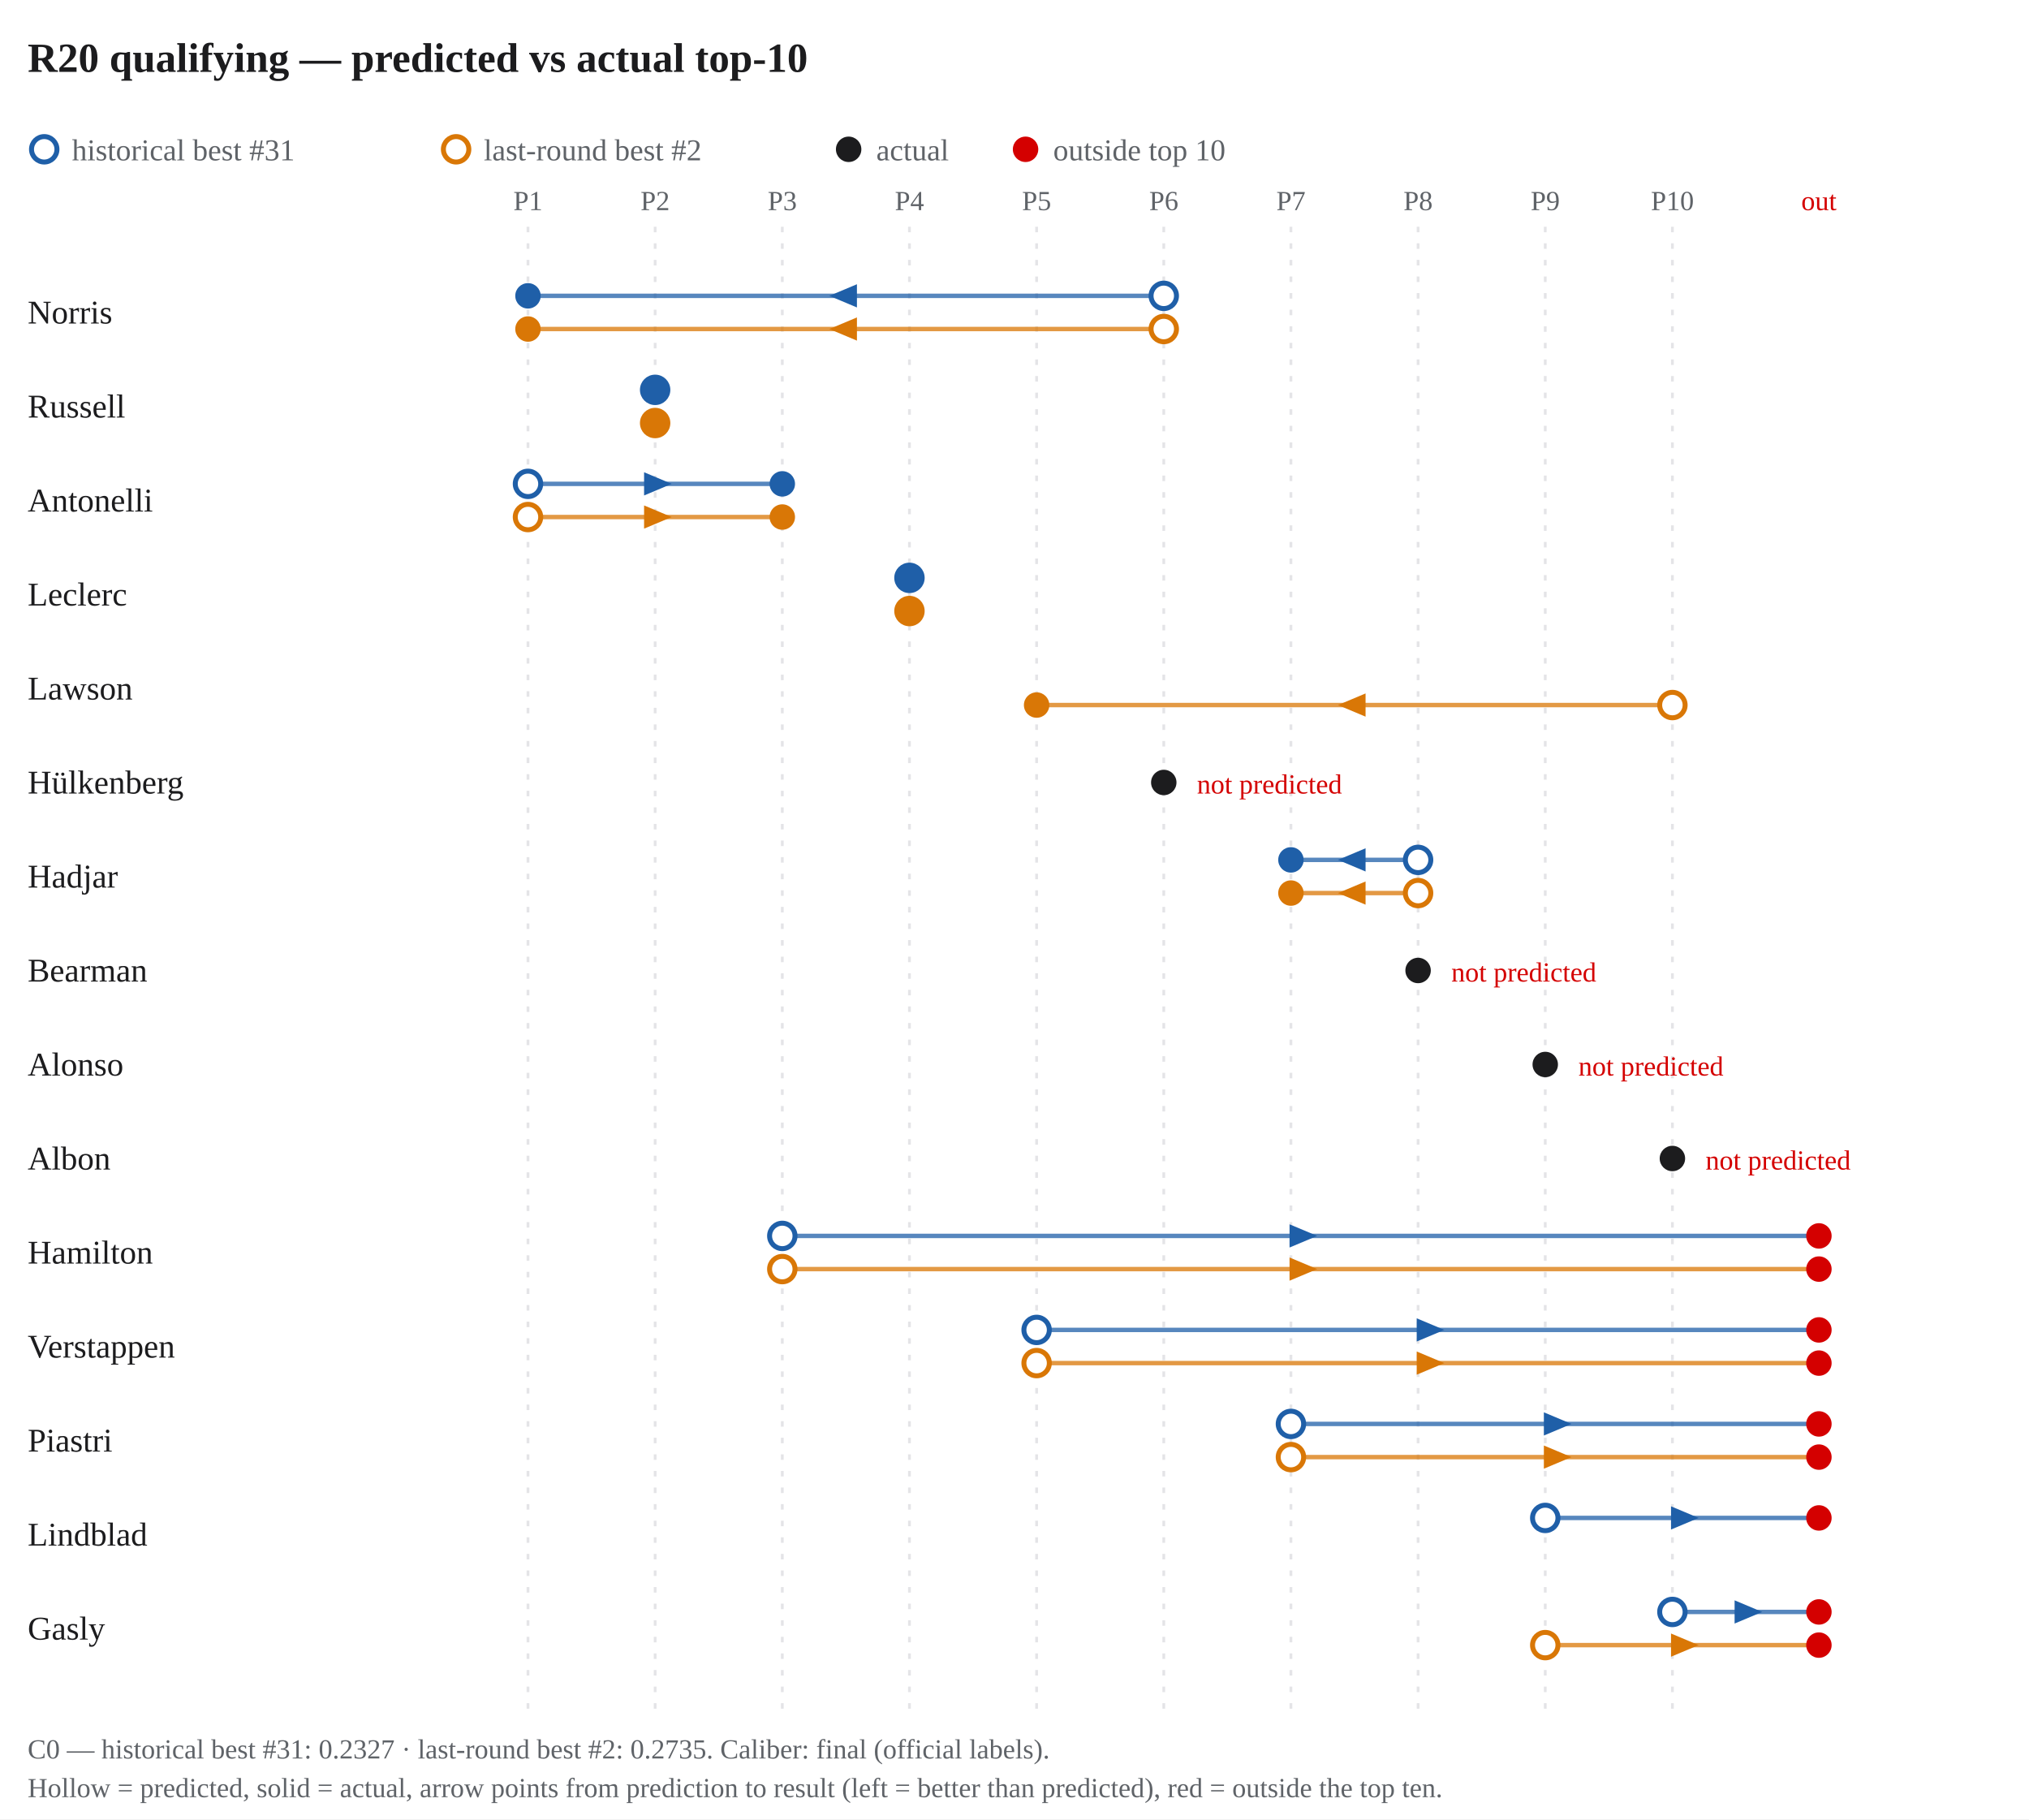
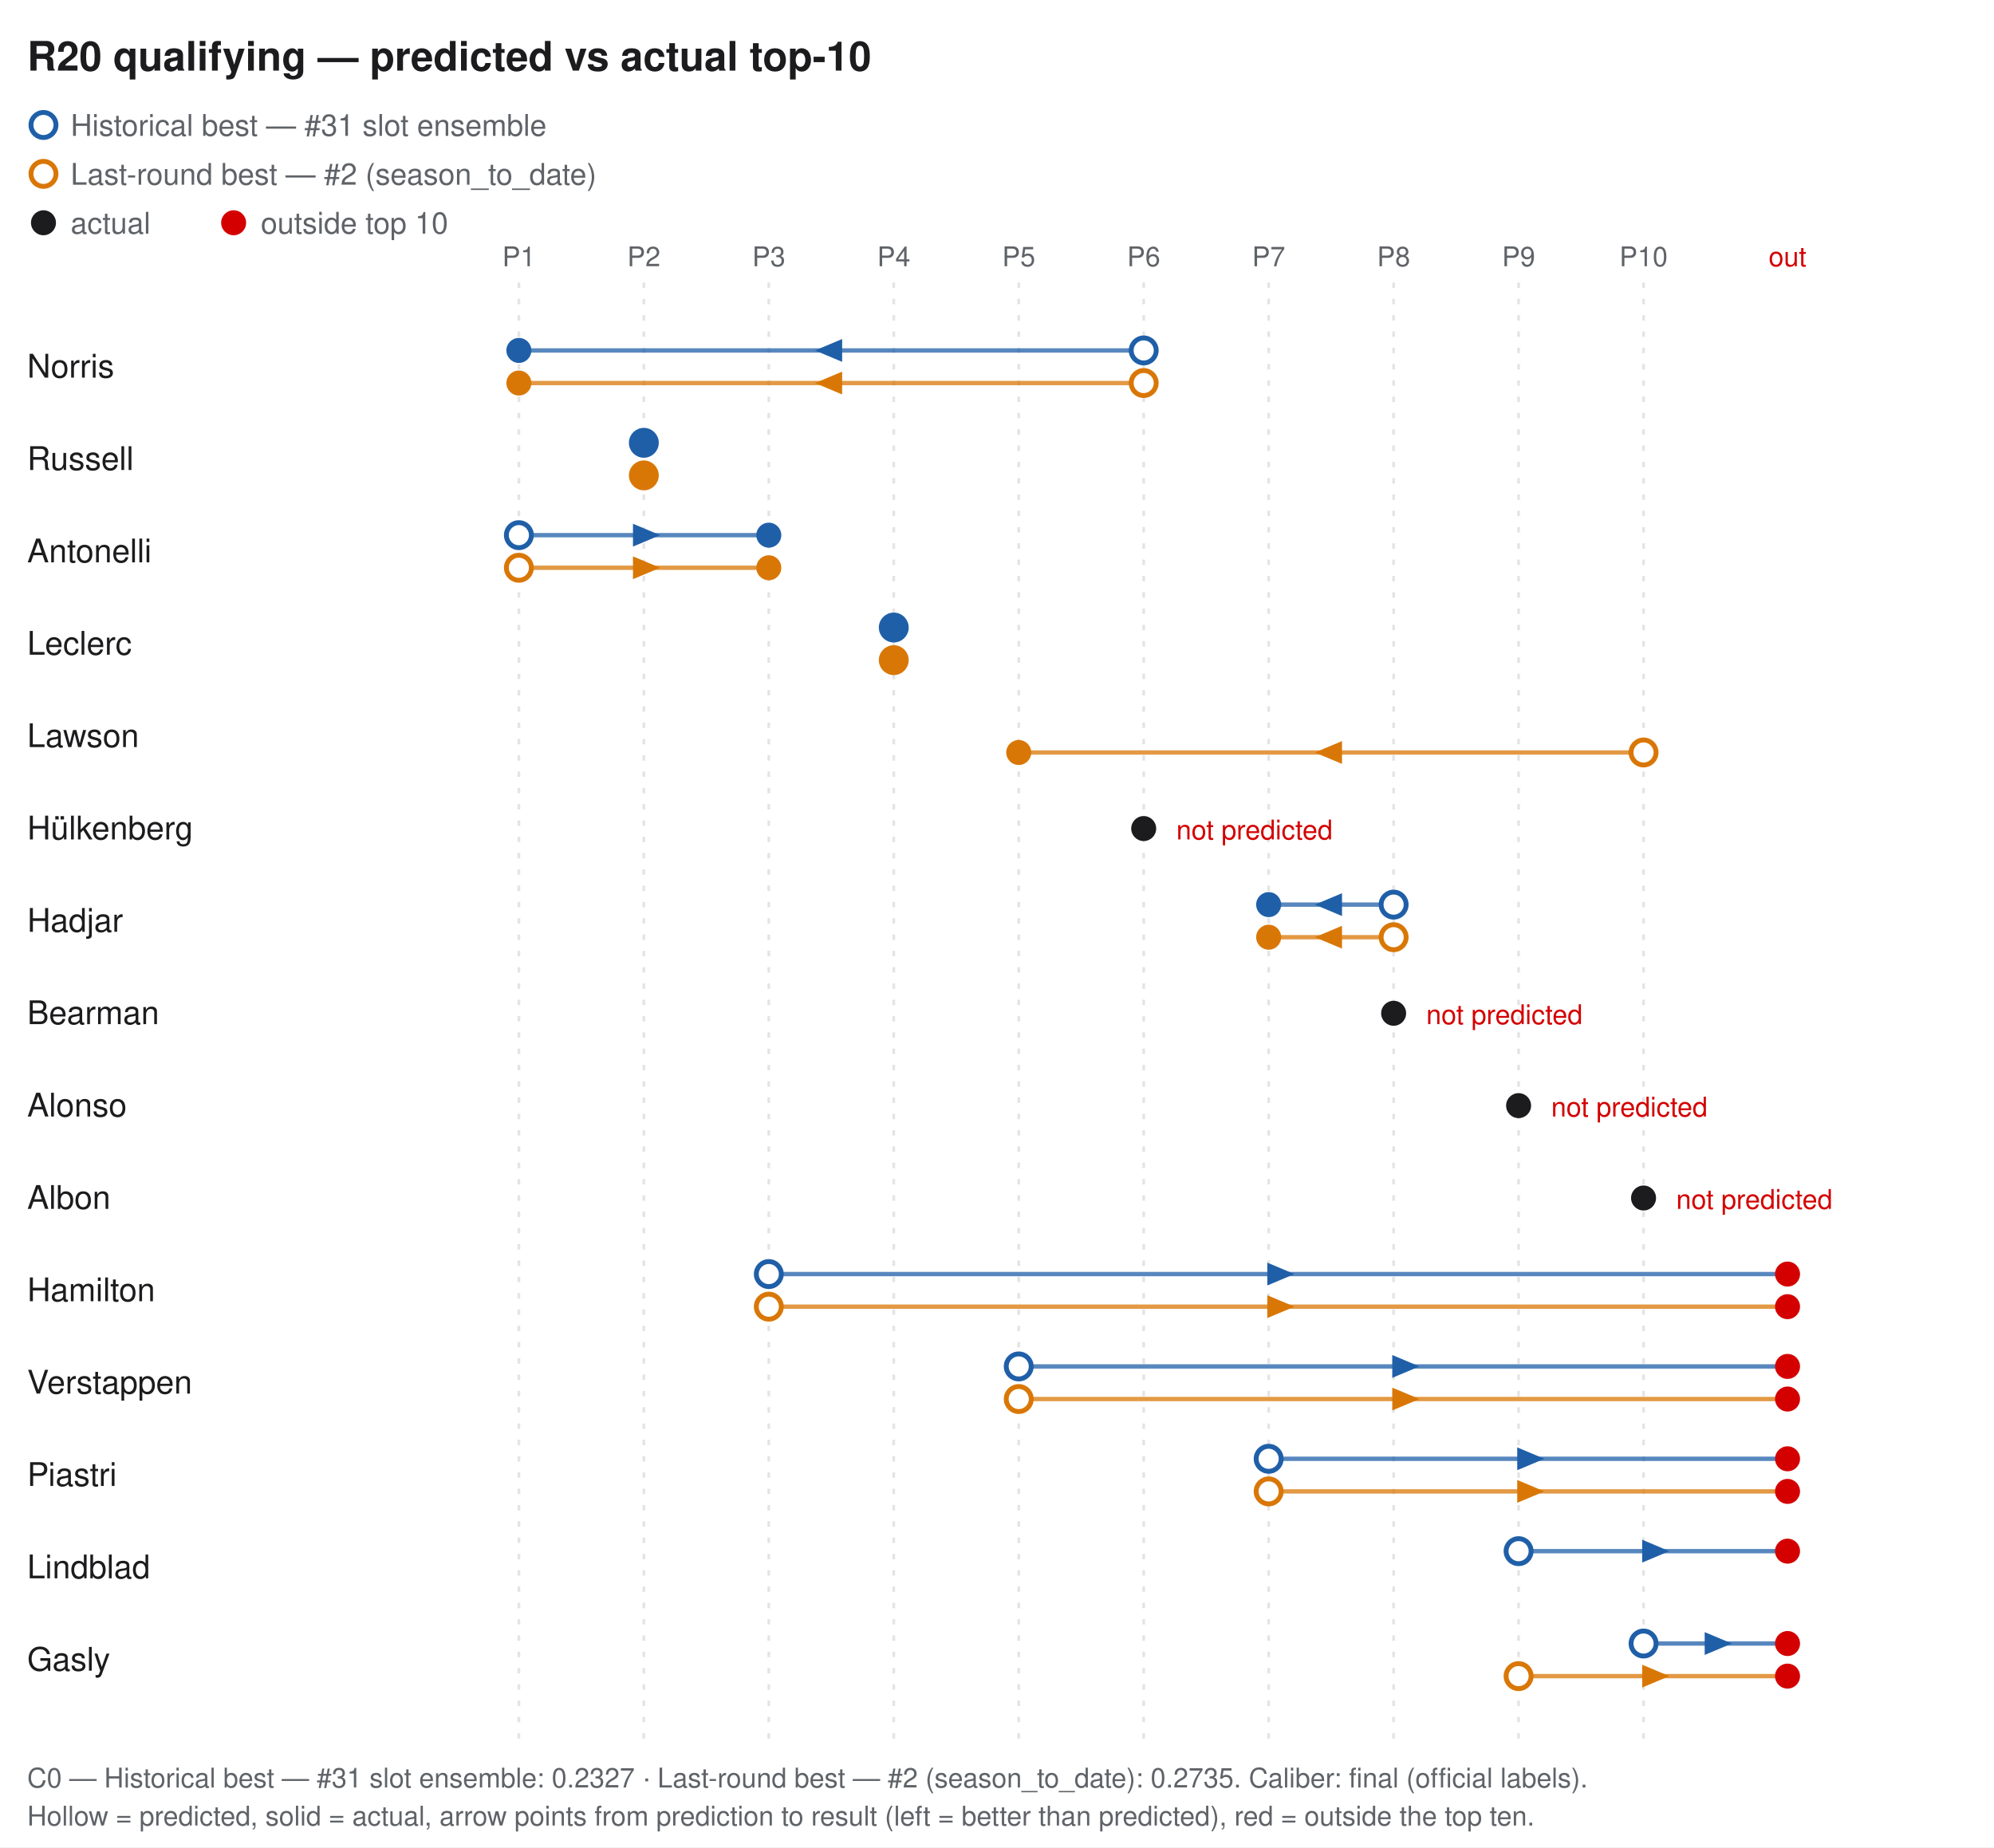
- <svg xmlns="http://www.w3.org/2000/svg" width="734" height="658" viewBox="0 0 734 658">
-   <rect width="734" height="658" fill="#ffffff" />
+ <svg xmlns="http://www.w3.org/2000/svg" width="734" height="680" viewBox="0 0 734 680" font-family="-apple-system,'Segoe UI',Helvetica,Arial,sans-serif">
+   <rect width="734" height="680" fill="#ffffff" />
  <text x="10" y="26" font-size="15" font-weight="700" fill="#1c1c1e">R20 qualifying — predicted vs actual top-10</text>
-   <circle cx="16" cy="54" r="4.6" fill="#ffffff" stroke="#1f5fa8" stroke-width="1.8" />
-   <text x="26" y="58" font-size="11" fill="#5f6368">historical best #31</text>
-   <circle cx="165" cy="54" r="4.6" fill="#ffffff" stroke="#d97706" stroke-width="1.8" />
-   <text x="175" y="58" font-size="11" fill="#5f6368">last-round best #2</text>
-   <circle cx="307" cy="54" r="4.6" fill="#1c1c1e" />
-   <text x="317" y="58" font-size="11" fill="#5f6368">actual</text>
-   <circle cx="371" cy="54" r="4.6" fill="#d40000" />
-   <text x="381" y="58" font-size="11" fill="#5f6368">outside top 10</text>
-   <line x1="191.0" y1="82.0" x2="191.0" y2="618.0" stroke="#e4e4e7" stroke-width="1" stroke-dasharray="2,4" />
-   <text x="191.0" y="76.0" font-size="10" fill="#5f6368" text-anchor="middle">P1</text>
-   <line x1="237.0" y1="82.0" x2="237.0" y2="618.0" stroke="#e4e4e7" stroke-width="1" stroke-dasharray="2,4" />
-   <text x="237.0" y="76.0" font-size="10" fill="#5f6368" text-anchor="middle">P2</text>
-   <line x1="283.0" y1="82.0" x2="283.0" y2="618.0" stroke="#e4e4e7" stroke-width="1" stroke-dasharray="2,4" />
-   <text x="283.0" y="76.0" font-size="10" fill="#5f6368" text-anchor="middle">P3</text>
-   <line x1="329.0" y1="82.0" x2="329.0" y2="618.0" stroke="#e4e4e7" stroke-width="1" stroke-dasharray="2,4" />
-   <text x="329.0" y="76.0" font-size="10" fill="#5f6368" text-anchor="middle">P4</text>
-   <line x1="375.0" y1="82.0" x2="375.0" y2="618.0" stroke="#e4e4e7" stroke-width="1" stroke-dasharray="2,4" />
-   <text x="375.0" y="76.0" font-size="10" fill="#5f6368" text-anchor="middle">P5</text>
-   <line x1="421.0" y1="82.0" x2="421.0" y2="618.0" stroke="#e4e4e7" stroke-width="1" stroke-dasharray="2,4" />
-   <text x="421.0" y="76.0" font-size="10" fill="#5f6368" text-anchor="middle">P6</text>
-   <line x1="467.0" y1="82.0" x2="467.0" y2="618.0" stroke="#e4e4e7" stroke-width="1" stroke-dasharray="2,4" />
-   <text x="467.0" y="76.0" font-size="10" fill="#5f6368" text-anchor="middle">P7</text>
-   <line x1="513.0" y1="82.0" x2="513.0" y2="618.0" stroke="#e4e4e7" stroke-width="1" stroke-dasharray="2,4" />
-   <text x="513.0" y="76.0" font-size="10" fill="#5f6368" text-anchor="middle">P8</text>
-   <line x1="559.0" y1="82.0" x2="559.0" y2="618.0" stroke="#e4e4e7" stroke-width="1" stroke-dasharray="2,4" />
-   <text x="559.0" y="76.0" font-size="10" fill="#5f6368" text-anchor="middle">P9</text>
-   <line x1="605.0" y1="82.0" x2="605.0" y2="618.0" stroke="#e4e4e7" stroke-width="1" stroke-dasharray="2,4" />
-   <text x="605.0" y="76.0" font-size="10" fill="#5f6368" text-anchor="middle">P10</text>
-   <text x="658.0" y="76.0" font-size="10" fill="#d40000" text-anchor="middle">out</text>
-   <text x="10" y="117.0" font-size="12" fill="#1c1c1e">Norris</text>
-   <line x1="421.0" y1="107.0" x2="191.0" y2="107.0" stroke="#1f5fa8" stroke-width="1.6" opacity="0.75" />
-   <polygon points="300.0,107.0 310.0,102.8 310.0,111.2" fill="#1f5fa8" />
-   <circle cx="421.0" cy="107.0" r="4.6" fill="#ffffff" stroke="#1f5fa8" stroke-width="1.8" />
-   <circle cx="191.0" cy="107.0" r="4.6" fill="#1f5fa8" />
-   <line x1="421.0" y1="119.0" x2="191.0" y2="119.0" stroke="#d97706" stroke-width="1.6" opacity="0.75" />
-   <polygon points="300.0,119.0 310.0,114.8 310.0,123.2" fill="#d97706" />
-   <circle cx="421.0" cy="119.0" r="4.6" fill="#ffffff" stroke="#d97706" stroke-width="1.8" />
-   <circle cx="191.0" cy="119.0" r="4.6" fill="#d97706" />
-   <text x="10" y="151.0" font-size="12" fill="#1c1c1e">Russell</text>
-   <line x1="237.0" y1="141.0" x2="237.0" y2="141.0" stroke="#1f5fa8" stroke-width="1.6" opacity="0.75" />
-   <circle cx="237.0" cy="141.0" r="4.6" fill="#ffffff" stroke="#1f5fa8" stroke-width="1.8" />
-   <circle cx="237.0" cy="141.0" r="4.6" fill="#1f5fa8" />
-   <line x1="237.0" y1="153.0" x2="237.0" y2="153.0" stroke="#d97706" stroke-width="1.6" opacity="0.75" />
-   <circle cx="237.0" cy="153.0" r="4.6" fill="#ffffff" stroke="#d97706" stroke-width="1.8" />
-   <circle cx="237.0" cy="153.0" r="4.6" fill="#d97706" />
-   <text x="10" y="185.0" font-size="12" fill="#1c1c1e">Antonelli</text>
-   <line x1="191.0" y1="175.0" x2="283.0" y2="175.0" stroke="#1f5fa8" stroke-width="1.6" opacity="0.75" />
-   <polygon points="243.0,175.0 233.0,170.8 233.0,179.2" fill="#1f5fa8" />
-   <circle cx="191.0" cy="175.0" r="4.6" fill="#ffffff" stroke="#1f5fa8" stroke-width="1.8" />
-   <circle cx="283.0" cy="175.0" r="4.6" fill="#1f5fa8" />
-   <line x1="191.0" y1="187.0" x2="283.0" y2="187.0" stroke="#d97706" stroke-width="1.6" opacity="0.75" />
-   <polygon points="243.0,187.0 233.0,182.8 233.0,191.2" fill="#d97706" />
-   <circle cx="191.0" cy="187.0" r="4.6" fill="#ffffff" stroke="#d97706" stroke-width="1.8" />
-   <circle cx="283.0" cy="187.0" r="4.6" fill="#d97706" />
-   <text x="10" y="219.0" font-size="12" fill="#1c1c1e">Leclerc</text>
-   <line x1="329.0" y1="209.0" x2="329.0" y2="209.0" stroke="#1f5fa8" stroke-width="1.6" opacity="0.75" />
-   <circle cx="329.0" cy="209.0" r="4.6" fill="#ffffff" stroke="#1f5fa8" stroke-width="1.8" />
-   <circle cx="329.0" cy="209.0" r="4.6" fill="#1f5fa8" />
-   <line x1="329.0" y1="221.0" x2="329.0" y2="221.0" stroke="#d97706" stroke-width="1.6" opacity="0.75" />
-   <circle cx="329.0" cy="221.0" r="4.6" fill="#ffffff" stroke="#d97706" stroke-width="1.8" />
-   <circle cx="329.0" cy="221.0" r="4.6" fill="#d97706" />
-   <text x="10" y="253.0" font-size="12" fill="#1c1c1e">Lawson</text>
-   <line x1="605.0" y1="255.0" x2="375.0" y2="255.0" stroke="#d97706" stroke-width="1.6" opacity="0.75" />
-   <polygon points="484.0,255.0 494.0,250.8 494.0,259.2" fill="#d97706" />
-   <circle cx="605.0" cy="255.0" r="4.6" fill="#ffffff" stroke="#d97706" stroke-width="1.8" />
-   <circle cx="375.0" cy="255.0" r="4.6" fill="#d97706" />
-   <text x="10" y="287.0" font-size="12" fill="#1c1c1e">Hülkenberg</text>
-   <circle cx="421.0" cy="283.0" r="4.6" fill="#1c1c1e" />
-   <text x="433.0" y="287.0" font-size="10" fill="#d40000">not predicted</text>
-   <text x="10" y="321.0" font-size="12" fill="#1c1c1e">Hadjar</text>
-   <line x1="513.0" y1="311.0" x2="467.0" y2="311.0" stroke="#1f5fa8" stroke-width="1.6" opacity="0.75" />
-   <polygon points="484.0,311.0 494.0,306.8 494.0,315.2" fill="#1f5fa8" />
-   <circle cx="513.0" cy="311.0" r="4.6" fill="#ffffff" stroke="#1f5fa8" stroke-width="1.8" />
-   <circle cx="467.0" cy="311.0" r="4.6" fill="#1f5fa8" />
-   <line x1="513.0" y1="323.0" x2="467.0" y2="323.0" stroke="#d97706" stroke-width="1.6" opacity="0.75" />
-   <polygon points="484.0,323.0 494.0,318.8 494.0,327.2" fill="#d97706" />
-   <circle cx="513.0" cy="323.0" r="4.6" fill="#ffffff" stroke="#d97706" stroke-width="1.8" />
-   <circle cx="467.0" cy="323.0" r="4.6" fill="#d97706" />
-   <text x="10" y="355.0" font-size="12" fill="#1c1c1e">Bearman</text>
-   <circle cx="513.0" cy="351.0" r="4.6" fill="#1c1c1e" />
-   <text x="525.0" y="355.0" font-size="10" fill="#d40000">not predicted</text>
-   <text x="10" y="389.0" font-size="12" fill="#1c1c1e">Alonso</text>
-   <circle cx="559.0" cy="385.0" r="4.6" fill="#1c1c1e" />
-   <text x="571.0" y="389.0" font-size="10" fill="#d40000">not predicted</text>
-   <text x="10" y="423.0" font-size="12" fill="#1c1c1e">Albon</text>
-   <circle cx="605.0" cy="419.0" r="4.6" fill="#1c1c1e" />
-   <text x="617.0" y="423.0" font-size="10" fill="#d40000">not predicted</text>
-   <text x="10" y="457.0" font-size="12" fill="#1c1c1e">Hamilton</text>
-   <line x1="283.0" y1="447.0" x2="658.0" y2="447.0" stroke="#1f5fa8" stroke-width="1.6" opacity="0.75" />
-   <polygon points="476.5,447.0 466.5,442.8 466.5,451.2" fill="#1f5fa8" />
-   <circle cx="283.0" cy="447.0" r="4.6" fill="#ffffff" stroke="#1f5fa8" stroke-width="1.8" />
-   <circle cx="658.0" cy="447.0" r="4.6" fill="#d40000" />
-   <line x1="283.0" y1="459.0" x2="658.0" y2="459.0" stroke="#d97706" stroke-width="1.6" opacity="0.75" />
-   <polygon points="476.5,459.0 466.5,454.8 466.5,463.2" fill="#d97706" />
-   <circle cx="283.0" cy="459.0" r="4.6" fill="#ffffff" stroke="#d97706" stroke-width="1.8" />
-   <circle cx="658.0" cy="459.0" r="4.6" fill="#d40000" />
-   <text x="10" y="491.0" font-size="12" fill="#1c1c1e">Verstappen</text>
-   <line x1="375.0" y1="481.0" x2="658.0" y2="481.0" stroke="#1f5fa8" stroke-width="1.6" opacity="0.75" />
-   <polygon points="522.5,481.0 512.5,476.8 512.5,485.2" fill="#1f5fa8" />
-   <circle cx="375.0" cy="481.0" r="4.6" fill="#ffffff" stroke="#1f5fa8" stroke-width="1.8" />
+   <circle cx="16" cy="46" r="4.6" fill="#ffffff" stroke="#1f5fa8" stroke-width="1.8" />
+   <text x="26" y="50" font-size="11" fill="#5f6368">Historical best — #31 slot ensemble</text>
+   <circle cx="16" cy="64" r="4.6" fill="#ffffff" stroke="#d97706" stroke-width="1.8" />
+   <text x="26" y="68" font-size="11" fill="#5f6368">Last-round best — #2 (season_to_date)</text>
+   <circle cx="16" cy="82" r="4.6" fill="#1c1c1e" />
+   <text x="26" y="86" font-size="11" fill="#5f6368">actual</text>
+   <circle cx="86" cy="82" r="4.6" fill="#d40000" />
+   <text x="96" y="86" font-size="11" fill="#5f6368">outside top 10</text>
+   <line x1="191.0" y1="104.0" x2="191.0" y2="640.0" stroke="#e4e4e7" stroke-width="1" stroke-dasharray="2,4" />
+   <text x="191.0" y="98.0" font-size="10" fill="#5f6368" text-anchor="middle">P1</text>
+   <line x1="237.0" y1="104.0" x2="237.0" y2="640.0" stroke="#e4e4e7" stroke-width="1" stroke-dasharray="2,4" />
+   <text x="237.0" y="98.0" font-size="10" fill="#5f6368" text-anchor="middle">P2</text>
+   <line x1="283.0" y1="104.0" x2="283.0" y2="640.0" stroke="#e4e4e7" stroke-width="1" stroke-dasharray="2,4" />
+   <text x="283.0" y="98.0" font-size="10" fill="#5f6368" text-anchor="middle">P3</text>
+   <line x1="329.0" y1="104.0" x2="329.0" y2="640.0" stroke="#e4e4e7" stroke-width="1" stroke-dasharray="2,4" />
+   <text x="329.0" y="98.0" font-size="10" fill="#5f6368" text-anchor="middle">P4</text>
+   <line x1="375.0" y1="104.0" x2="375.0" y2="640.0" stroke="#e4e4e7" stroke-width="1" stroke-dasharray="2,4" />
+   <text x="375.0" y="98.0" font-size="10" fill="#5f6368" text-anchor="middle">P5</text>
+   <line x1="421.0" y1="104.0" x2="421.0" y2="640.0" stroke="#e4e4e7" stroke-width="1" stroke-dasharray="2,4" />
+   <text x="421.0" y="98.0" font-size="10" fill="#5f6368" text-anchor="middle">P6</text>
+   <line x1="467.0" y1="104.0" x2="467.0" y2="640.0" stroke="#e4e4e7" stroke-width="1" stroke-dasharray="2,4" />
+   <text x="467.0" y="98.0" font-size="10" fill="#5f6368" text-anchor="middle">P7</text>
+   <line x1="513.0" y1="104.0" x2="513.0" y2="640.0" stroke="#e4e4e7" stroke-width="1" stroke-dasharray="2,4" />
+   <text x="513.0" y="98.0" font-size="10" fill="#5f6368" text-anchor="middle">P8</text>
+   <line x1="559.0" y1="104.0" x2="559.0" y2="640.0" stroke="#e4e4e7" stroke-width="1" stroke-dasharray="2,4" />
+   <text x="559.0" y="98.0" font-size="10" fill="#5f6368" text-anchor="middle">P9</text>
+   <line x1="605.0" y1="104.0" x2="605.0" y2="640.0" stroke="#e4e4e7" stroke-width="1" stroke-dasharray="2,4" />
+   <text x="605.0" y="98.0" font-size="10" fill="#5f6368" text-anchor="middle">P10</text>
+   <text x="658.0" y="98.0" font-size="10" fill="#d40000" text-anchor="middle">out</text>
+   <text x="10" y="139.0" font-size="12" fill="#1c1c1e">Norris</text>
+   <line x1="421.0" y1="129.0" x2="191.0" y2="129.0" stroke="#1f5fa8" stroke-width="1.6" opacity="0.75" />
+   <polygon points="300.0,129.0 310.0,124.8 310.0,133.2" fill="#1f5fa8" />
+   <circle cx="421.0" cy="129.0" r="4.6" fill="#ffffff" stroke="#1f5fa8" stroke-width="1.8" />
+   <circle cx="191.0" cy="129.0" r="4.6" fill="#1f5fa8" />
+   <line x1="421.0" y1="141.0" x2="191.0" y2="141.0" stroke="#d97706" stroke-width="1.6" opacity="0.75" />
+   <polygon points="300.0,141.0 310.0,136.8 310.0,145.2" fill="#d97706" />
+   <circle cx="421.0" cy="141.0" r="4.6" fill="#ffffff" stroke="#d97706" stroke-width="1.8" />
+   <circle cx="191.0" cy="141.0" r="4.6" fill="#d97706" />
+   <text x="10" y="173.0" font-size="12" fill="#1c1c1e">Russell</text>
+   <line x1="237.0" y1="163.0" x2="237.0" y2="163.0" stroke="#1f5fa8" stroke-width="1.6" opacity="0.75" />
+   <circle cx="237.0" cy="163.0" r="4.6" fill="#ffffff" stroke="#1f5fa8" stroke-width="1.8" />
+   <circle cx="237.0" cy="163.0" r="4.6" fill="#1f5fa8" />
+   <line x1="237.0" y1="175.0" x2="237.0" y2="175.0" stroke="#d97706" stroke-width="1.6" opacity="0.75" />
+   <circle cx="237.0" cy="175.0" r="4.6" fill="#ffffff" stroke="#d97706" stroke-width="1.8" />
+   <circle cx="237.0" cy="175.0" r="4.6" fill="#d97706" />
+   <text x="10" y="207.0" font-size="12" fill="#1c1c1e">Antonelli</text>
+   <line x1="191.0" y1="197.0" x2="283.0" y2="197.0" stroke="#1f5fa8" stroke-width="1.6" opacity="0.75" />
+   <polygon points="243.0,197.0 233.0,192.8 233.0,201.2" fill="#1f5fa8" />
+   <circle cx="191.0" cy="197.0" r="4.6" fill="#ffffff" stroke="#1f5fa8" stroke-width="1.8" />
+   <circle cx="283.0" cy="197.0" r="4.6" fill="#1f5fa8" />
+   <line x1="191.0" y1="209.0" x2="283.0" y2="209.0" stroke="#d97706" stroke-width="1.6" opacity="0.75" />
+   <polygon points="243.0,209.0 233.0,204.8 233.0,213.2" fill="#d97706" />
+   <circle cx="191.0" cy="209.0" r="4.6" fill="#ffffff" stroke="#d97706" stroke-width="1.8" />
+   <circle cx="283.0" cy="209.0" r="4.6" fill="#d97706" />
+   <text x="10" y="241.0" font-size="12" fill="#1c1c1e">Leclerc</text>
+   <line x1="329.0" y1="231.0" x2="329.0" y2="231.0" stroke="#1f5fa8" stroke-width="1.6" opacity="0.75" />
+   <circle cx="329.0" cy="231.0" r="4.6" fill="#ffffff" stroke="#1f5fa8" stroke-width="1.8" />
+   <circle cx="329.0" cy="231.0" r="4.6" fill="#1f5fa8" />
+   <line x1="329.0" y1="243.0" x2="329.0" y2="243.0" stroke="#d97706" stroke-width="1.6" opacity="0.75" />
+   <circle cx="329.0" cy="243.0" r="4.6" fill="#ffffff" stroke="#d97706" stroke-width="1.8" />
+   <circle cx="329.0" cy="243.0" r="4.6" fill="#d97706" />
+   <text x="10" y="275.0" font-size="12" fill="#1c1c1e">Lawson</text>
+   <line x1="605.0" y1="277.0" x2="375.0" y2="277.0" stroke="#d97706" stroke-width="1.6" opacity="0.75" />
+   <polygon points="484.0,277.0 494.0,272.8 494.0,281.2" fill="#d97706" />
+   <circle cx="605.0" cy="277.0" r="4.6" fill="#ffffff" stroke="#d97706" stroke-width="1.8" />
+   <circle cx="375.0" cy="277.0" r="4.6" fill="#d97706" />
+   <text x="10" y="309.0" font-size="12" fill="#1c1c1e">Hülkenberg</text>
+   <circle cx="421.0" cy="305.0" r="4.6" fill="#1c1c1e" />
+   <text x="433.0" y="309.0" font-size="10" fill="#d40000">not predicted</text>
+   <text x="10" y="343.0" font-size="12" fill="#1c1c1e">Hadjar</text>
+   <line x1="513.0" y1="333.0" x2="467.0" y2="333.0" stroke="#1f5fa8" stroke-width="1.6" opacity="0.75" />
+   <polygon points="484.0,333.0 494.0,328.8 494.0,337.2" fill="#1f5fa8" />
+   <circle cx="513.0" cy="333.0" r="4.6" fill="#ffffff" stroke="#1f5fa8" stroke-width="1.8" />
+   <circle cx="467.0" cy="333.0" r="4.6" fill="#1f5fa8" />
+   <line x1="513.0" y1="345.0" x2="467.0" y2="345.0" stroke="#d97706" stroke-width="1.6" opacity="0.75" />
+   <polygon points="484.0,345.0 494.0,340.8 494.0,349.2" fill="#d97706" />
+   <circle cx="513.0" cy="345.0" r="4.6" fill="#ffffff" stroke="#d97706" stroke-width="1.8" />
+   <circle cx="467.0" cy="345.0" r="4.6" fill="#d97706" />
+   <text x="10" y="377.0" font-size="12" fill="#1c1c1e">Bearman</text>
+   <circle cx="513.0" cy="373.0" r="4.6" fill="#1c1c1e" />
+   <text x="525.0" y="377.0" font-size="10" fill="#d40000">not predicted</text>
+   <text x="10" y="411.0" font-size="12" fill="#1c1c1e">Alonso</text>
+   <circle cx="559.0" cy="407.0" r="4.6" fill="#1c1c1e" />
+   <text x="571.0" y="411.0" font-size="10" fill="#d40000">not predicted</text>
+   <text x="10" y="445.0" font-size="12" fill="#1c1c1e">Albon</text>
+   <circle cx="605.0" cy="441.0" r="4.6" fill="#1c1c1e" />
+   <text x="617.0" y="445.0" font-size="10" fill="#d40000">not predicted</text>
+   <text x="10" y="479.0" font-size="12" fill="#1c1c1e">Hamilton</text>
+   <line x1="283.0" y1="469.0" x2="658.0" y2="469.0" stroke="#1f5fa8" stroke-width="1.6" opacity="0.75" />
+   <polygon points="476.5,469.0 466.5,464.8 466.5,473.2" fill="#1f5fa8" />
+   <circle cx="283.0" cy="469.0" r="4.6" fill="#ffffff" stroke="#1f5fa8" stroke-width="1.8" />
+   <circle cx="658.0" cy="469.0" r="4.6" fill="#d40000" />
+   <line x1="283.0" y1="481.0" x2="658.0" y2="481.0" stroke="#d97706" stroke-width="1.6" opacity="0.75" />
+   <polygon points="476.5,481.0 466.5,476.8 466.5,485.2" fill="#d97706" />
+   <circle cx="283.0" cy="481.0" r="4.6" fill="#ffffff" stroke="#d97706" stroke-width="1.8" />
  <circle cx="658.0" cy="481.0" r="4.6" fill="#d40000" />
-   <line x1="375.0" y1="493.0" x2="658.0" y2="493.0" stroke="#d97706" stroke-width="1.6" opacity="0.75" />
-   <polygon points="522.5,493.0 512.5,488.8 512.5,497.2" fill="#d97706" />
-   <circle cx="375.0" cy="493.0" r="4.6" fill="#ffffff" stroke="#d97706" stroke-width="1.8" />
-   <circle cx="658.0" cy="493.0" r="4.6" fill="#d40000" />
-   <text x="10" y="525.0" font-size="12" fill="#1c1c1e">Piastri</text>
-   <line x1="467.0" y1="515.0" x2="658.0" y2="515.0" stroke="#1f5fa8" stroke-width="1.6" opacity="0.75" />
-   <polygon points="568.5,515.0 558.5,510.8 558.5,519.2" fill="#1f5fa8" />
-   <circle cx="467.0" cy="515.0" r="4.6" fill="#ffffff" stroke="#1f5fa8" stroke-width="1.8" />
+   <text x="10" y="513.0" font-size="12" fill="#1c1c1e">Verstappen</text>
+   <line x1="375.0" y1="503.0" x2="658.0" y2="503.0" stroke="#1f5fa8" stroke-width="1.6" opacity="0.75" />
+   <polygon points="522.5,503.0 512.5,498.8 512.5,507.2" fill="#1f5fa8" />
+   <circle cx="375.0" cy="503.0" r="4.6" fill="#ffffff" stroke="#1f5fa8" stroke-width="1.8" />
+   <circle cx="658.0" cy="503.0" r="4.6" fill="#d40000" />
+   <line x1="375.0" y1="515.0" x2="658.0" y2="515.0" stroke="#d97706" stroke-width="1.6" opacity="0.75" />
+   <polygon points="522.5,515.0 512.5,510.8 512.5,519.2" fill="#d97706" />
+   <circle cx="375.0" cy="515.0" r="4.6" fill="#ffffff" stroke="#d97706" stroke-width="1.8" />
  <circle cx="658.0" cy="515.0" r="4.6" fill="#d40000" />
-   <line x1="467.0" y1="527.0" x2="658.0" y2="527.0" stroke="#d97706" stroke-width="1.6" opacity="0.75" />
-   <polygon points="568.5,527.0 558.5,522.8 558.5,531.2" fill="#d97706" />
-   <circle cx="467.0" cy="527.0" r="4.6" fill="#ffffff" stroke="#d97706" stroke-width="1.8" />
-   <circle cx="658.0" cy="527.0" r="4.6" fill="#d40000" />
-   <text x="10" y="559.0" font-size="12" fill="#1c1c1e">Lindblad</text>
-   <line x1="559.0" y1="549.0" x2="658.0" y2="549.0" stroke="#1f5fa8" stroke-width="1.6" opacity="0.75" />
-   <polygon points="614.5,549.0 604.5,544.8 604.5,553.2" fill="#1f5fa8" />
-   <circle cx="559.0" cy="549.0" r="4.6" fill="#ffffff" stroke="#1f5fa8" stroke-width="1.8" />
+   <text x="10" y="547.0" font-size="12" fill="#1c1c1e">Piastri</text>
+   <line x1="467.0" y1="537.0" x2="658.0" y2="537.0" stroke="#1f5fa8" stroke-width="1.6" opacity="0.75" />
+   <polygon points="568.5,537.0 558.5,532.8 558.5,541.2" fill="#1f5fa8" />
+   <circle cx="467.0" cy="537.0" r="4.6" fill="#ffffff" stroke="#1f5fa8" stroke-width="1.8" />
+   <circle cx="658.0" cy="537.0" r="4.6" fill="#d40000" />
+   <line x1="467.0" y1="549.0" x2="658.0" y2="549.0" stroke="#d97706" stroke-width="1.6" opacity="0.75" />
+   <polygon points="568.5,549.0 558.5,544.8 558.5,553.2" fill="#d97706" />
+   <circle cx="467.0" cy="549.0" r="4.6" fill="#ffffff" stroke="#d97706" stroke-width="1.8" />
  <circle cx="658.0" cy="549.0" r="4.6" fill="#d40000" />
-   <text x="10" y="593.0" font-size="12" fill="#1c1c1e">Gasly</text>
-   <line x1="605.0" y1="583.0" x2="658.0" y2="583.0" stroke="#1f5fa8" stroke-width="1.6" opacity="0.75" />
-   <polygon points="637.5,583.0 627.5,578.8 627.5,587.2" fill="#1f5fa8" />
-   <circle cx="605.0" cy="583.0" r="4.6" fill="#ffffff" stroke="#1f5fa8" stroke-width="1.8" />
-   <circle cx="658.0" cy="583.0" r="4.6" fill="#d40000" />
-   <line x1="559.0" y1="595.0" x2="658.0" y2="595.0" stroke="#d97706" stroke-width="1.6" opacity="0.75" />
-   <polygon points="614.5,595.0 604.5,590.8 604.5,599.2" fill="#d97706" />
-   <circle cx="559.0" cy="595.0" r="4.6" fill="#ffffff" stroke="#d97706" stroke-width="1.8" />
-   <circle cx="658.0" cy="595.0" r="4.6" fill="#d40000" />
-   <text x="10" y="636" font-size="10" fill="#5f6368">C0 — historical best #31: 0.2327 · last-round best #2: 0.2735. Caliber: final (official labels).</text>
-   <text x="10" y="650" font-size="10" fill="#5f6368">Hollow = predicted, solid = actual, arrow points from prediction to result (left = better than predicted), red = outside the top ten.</text>
+   <text x="10" y="581.0" font-size="12" fill="#1c1c1e">Lindblad</text>
+   <line x1="559.0" y1="571.0" x2="658.0" y2="571.0" stroke="#1f5fa8" stroke-width="1.6" opacity="0.75" />
+   <polygon points="614.5,571.0 604.5,566.8 604.5,575.2" fill="#1f5fa8" />
+   <circle cx="559.0" cy="571.0" r="4.6" fill="#ffffff" stroke="#1f5fa8" stroke-width="1.8" />
+   <circle cx="658.0" cy="571.0" r="4.6" fill="#d40000" />
+   <text x="10" y="615.0" font-size="12" fill="#1c1c1e">Gasly</text>
+   <line x1="605.0" y1="605.0" x2="658.0" y2="605.0" stroke="#1f5fa8" stroke-width="1.6" opacity="0.75" />
+   <polygon points="637.5,605.0 627.5,600.8 627.5,609.2" fill="#1f5fa8" />
+   <circle cx="605.0" cy="605.0" r="4.6" fill="#ffffff" stroke="#1f5fa8" stroke-width="1.8" />
+   <circle cx="658.0" cy="605.0" r="4.6" fill="#d40000" />
+   <line x1="559.0" y1="617.0" x2="658.0" y2="617.0" stroke="#d97706" stroke-width="1.6" opacity="0.75" />
+   <polygon points="614.5,617.0 604.5,612.8 604.5,621.2" fill="#d97706" />
+   <circle cx="559.0" cy="617.0" r="4.6" fill="#ffffff" stroke="#d97706" stroke-width="1.8" />
+   <circle cx="658.0" cy="617.0" r="4.6" fill="#d40000" />
+   <text x="10" y="658" font-size="10" fill="#5f6368">C0 — Historical best — #31 slot ensemble: 0.2327 · Last-round best — #2 (season_to_date): 0.2735. Caliber: final (official labels).</text>
+   <text x="10" y="672" font-size="10" fill="#5f6368">Hollow = predicted, solid = actual, arrow points from prediction to result (left = better than predicted), red = outside the top ten.</text>
</svg>
